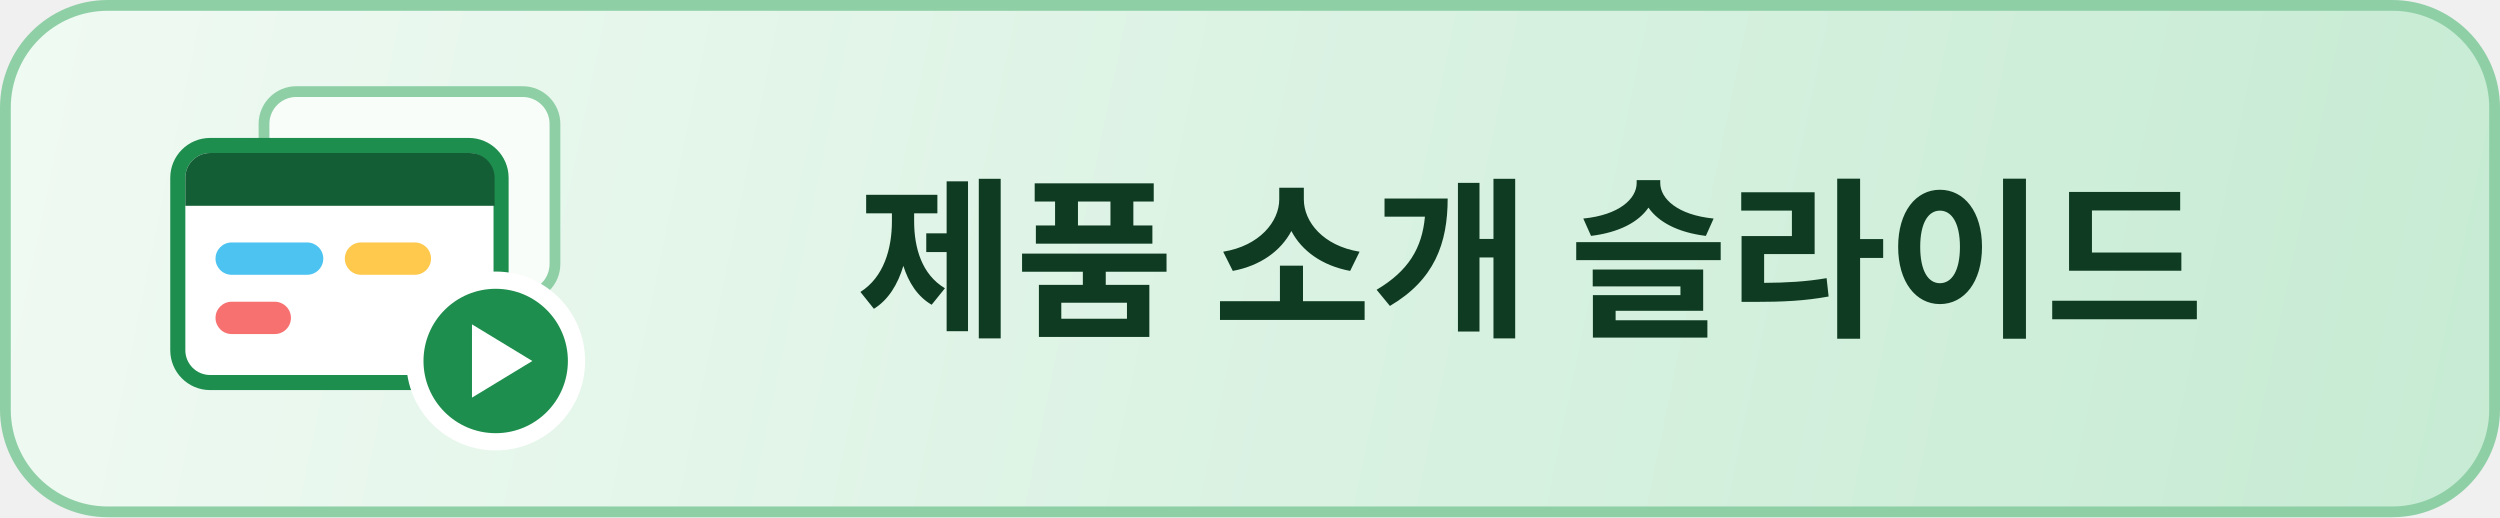
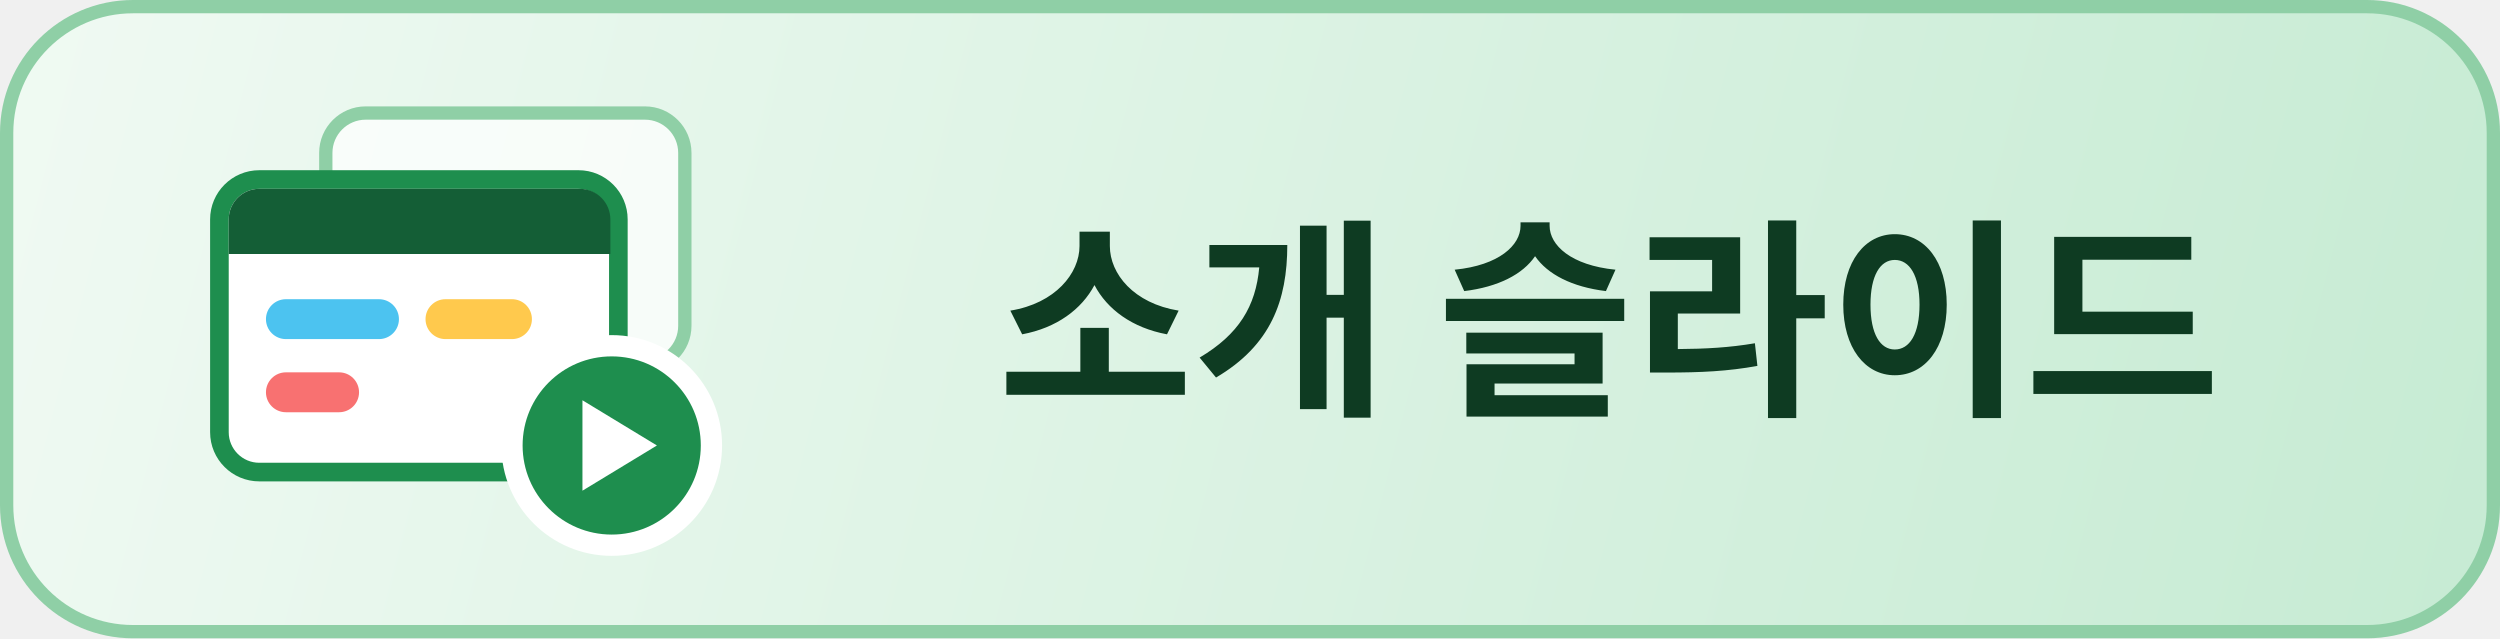
- <svg xmlns="http://www.w3.org/2000/svg" width="232" height="48" viewBox="0 0 232 48" role="img" aria-label="제품 소개 슬라이드">
+ <svg xmlns="http://www.w3.org/2000/svg" width="188" height="48" viewBox="0 0 188 48" role="img" aria-label="소개 슬라이드">
  <defs>
-     <linearGradient id="bg" x1="0" y1="0" x2="232" y2="48" gradientUnits="userSpaceOnUse">
+     <linearGradient id="bg" x1="0" y1="0" x2="188" y2="48" gradientUnits="userSpaceOnUse">
      <stop offset="0" stop-color="#F0FAF3" />
      <stop offset="1" stop-color="#C6EBD3" />
    </linearGradient>
    <linearGradient id="shine" x1="0" y1="0" x2="1" y2="0">
      <stop offset="0" stop-color="#FFFFFF" stop-opacity="0" />
      <stop offset="0.5" stop-color="#FFFFFF" stop-opacity="0.9" />
      <stop offset="1" stop-color="#FFFFFF" stop-opacity="0" />
    </linearGradient>
    <clipPath id="inside">
-       <rect x="1" y="1" width="230" height="46" rx="9" />
+       <rect x="1" y="1" width="186" height="46" rx="9" />
    </clipPath>
  </defs>
  <style>@media (prefers-reduced-motion: reduce) { .shine { display: none; } }</style>
-   <rect x="0.5" y="0.5" width="231" height="47" rx="9.5" fill="url(#bg)" stroke="#8FCFA6" />
+   <rect x="0.5" y="0.5" width="187" height="47" rx="9.5" fill="url(#bg)" stroke="#8FCFA6" />
  <g clip-path="url(#inside)">
    <g class="shine" transform="translate(-70 0)">
      <rect x="0" y="-12" width="44" height="72" fill="url(#shine)" transform="skewX(-22)" />
-       <animateTransform attributeName="transform" type="translate" values="-70 0;300 0;300 0" keyTimes="0;0.6;1" calcMode="spline" keySplines="0.35 0 0.65 1;0 0 1 1" dur="3s" begin="0.8s" repeatCount="indefinite" />
+       <animateTransform attributeName="transform" type="translate" values="-70 0;260 0;260 0" keyTimes="0;0.6;1" calcMode="spline" keySplines="0.35 0 0.65 1;0 0 1 1" dur="3s" begin="0.8s" repeatCount="indefinite" />
    </g>
  </g>
  <rect x="24.5" y="8.5" width="27" height="19" rx="3" fill="#FFFFFF" fill-opacity="0.7" stroke="#8FCFA6" />
  <rect x="16.5" y="13.5" width="30" height="22" rx="3" fill="#FFFFFF" stroke="#1E8E4E" stroke-width="1.4" />
  <path d="M17.2 16.5a2.3 2.3 0 0 1 2.3-2.3h24.1a2.3 2.3 0 0 1 2.3 2.3v2.6H17.2z" fill="#145E36" />
  <rect x="20" y="22.5" width="10" height="3" rx="1.5" fill="#4CC3F0" />
  <rect x="32" y="22.5" width="8" height="3" rx="1.5" fill="#FFC94D" />
  <rect x="20" y="28" width="7" height="3" rx="1.5" fill="#F87171" />
  <circle cx="46" cy="33.5" r="7.5" fill="#1E8E4E" stroke="#FFFFFF" stroke-width="1.6" />
  <path d="M43.8 30.1v6.8l5.6-3.4z" fill="#FFFFFF" />
-   <text x="142" y="30" font-family="'Segoe UI','Malgun Gothic','Apple SD Gothic Neo',sans-serif" font-size="16" font-weight="700" fill="#0E3B22" text-anchor="middle">제품 소개 슬라이드</text>
+   <text x="121" y="30" font-family="'Segoe UI','Malgun Gothic','Apple SD Gothic Neo',sans-serif" font-size="16" font-weight="700" fill="#0E3B22" text-anchor="middle">소개 슬라이드</text>
</svg>
